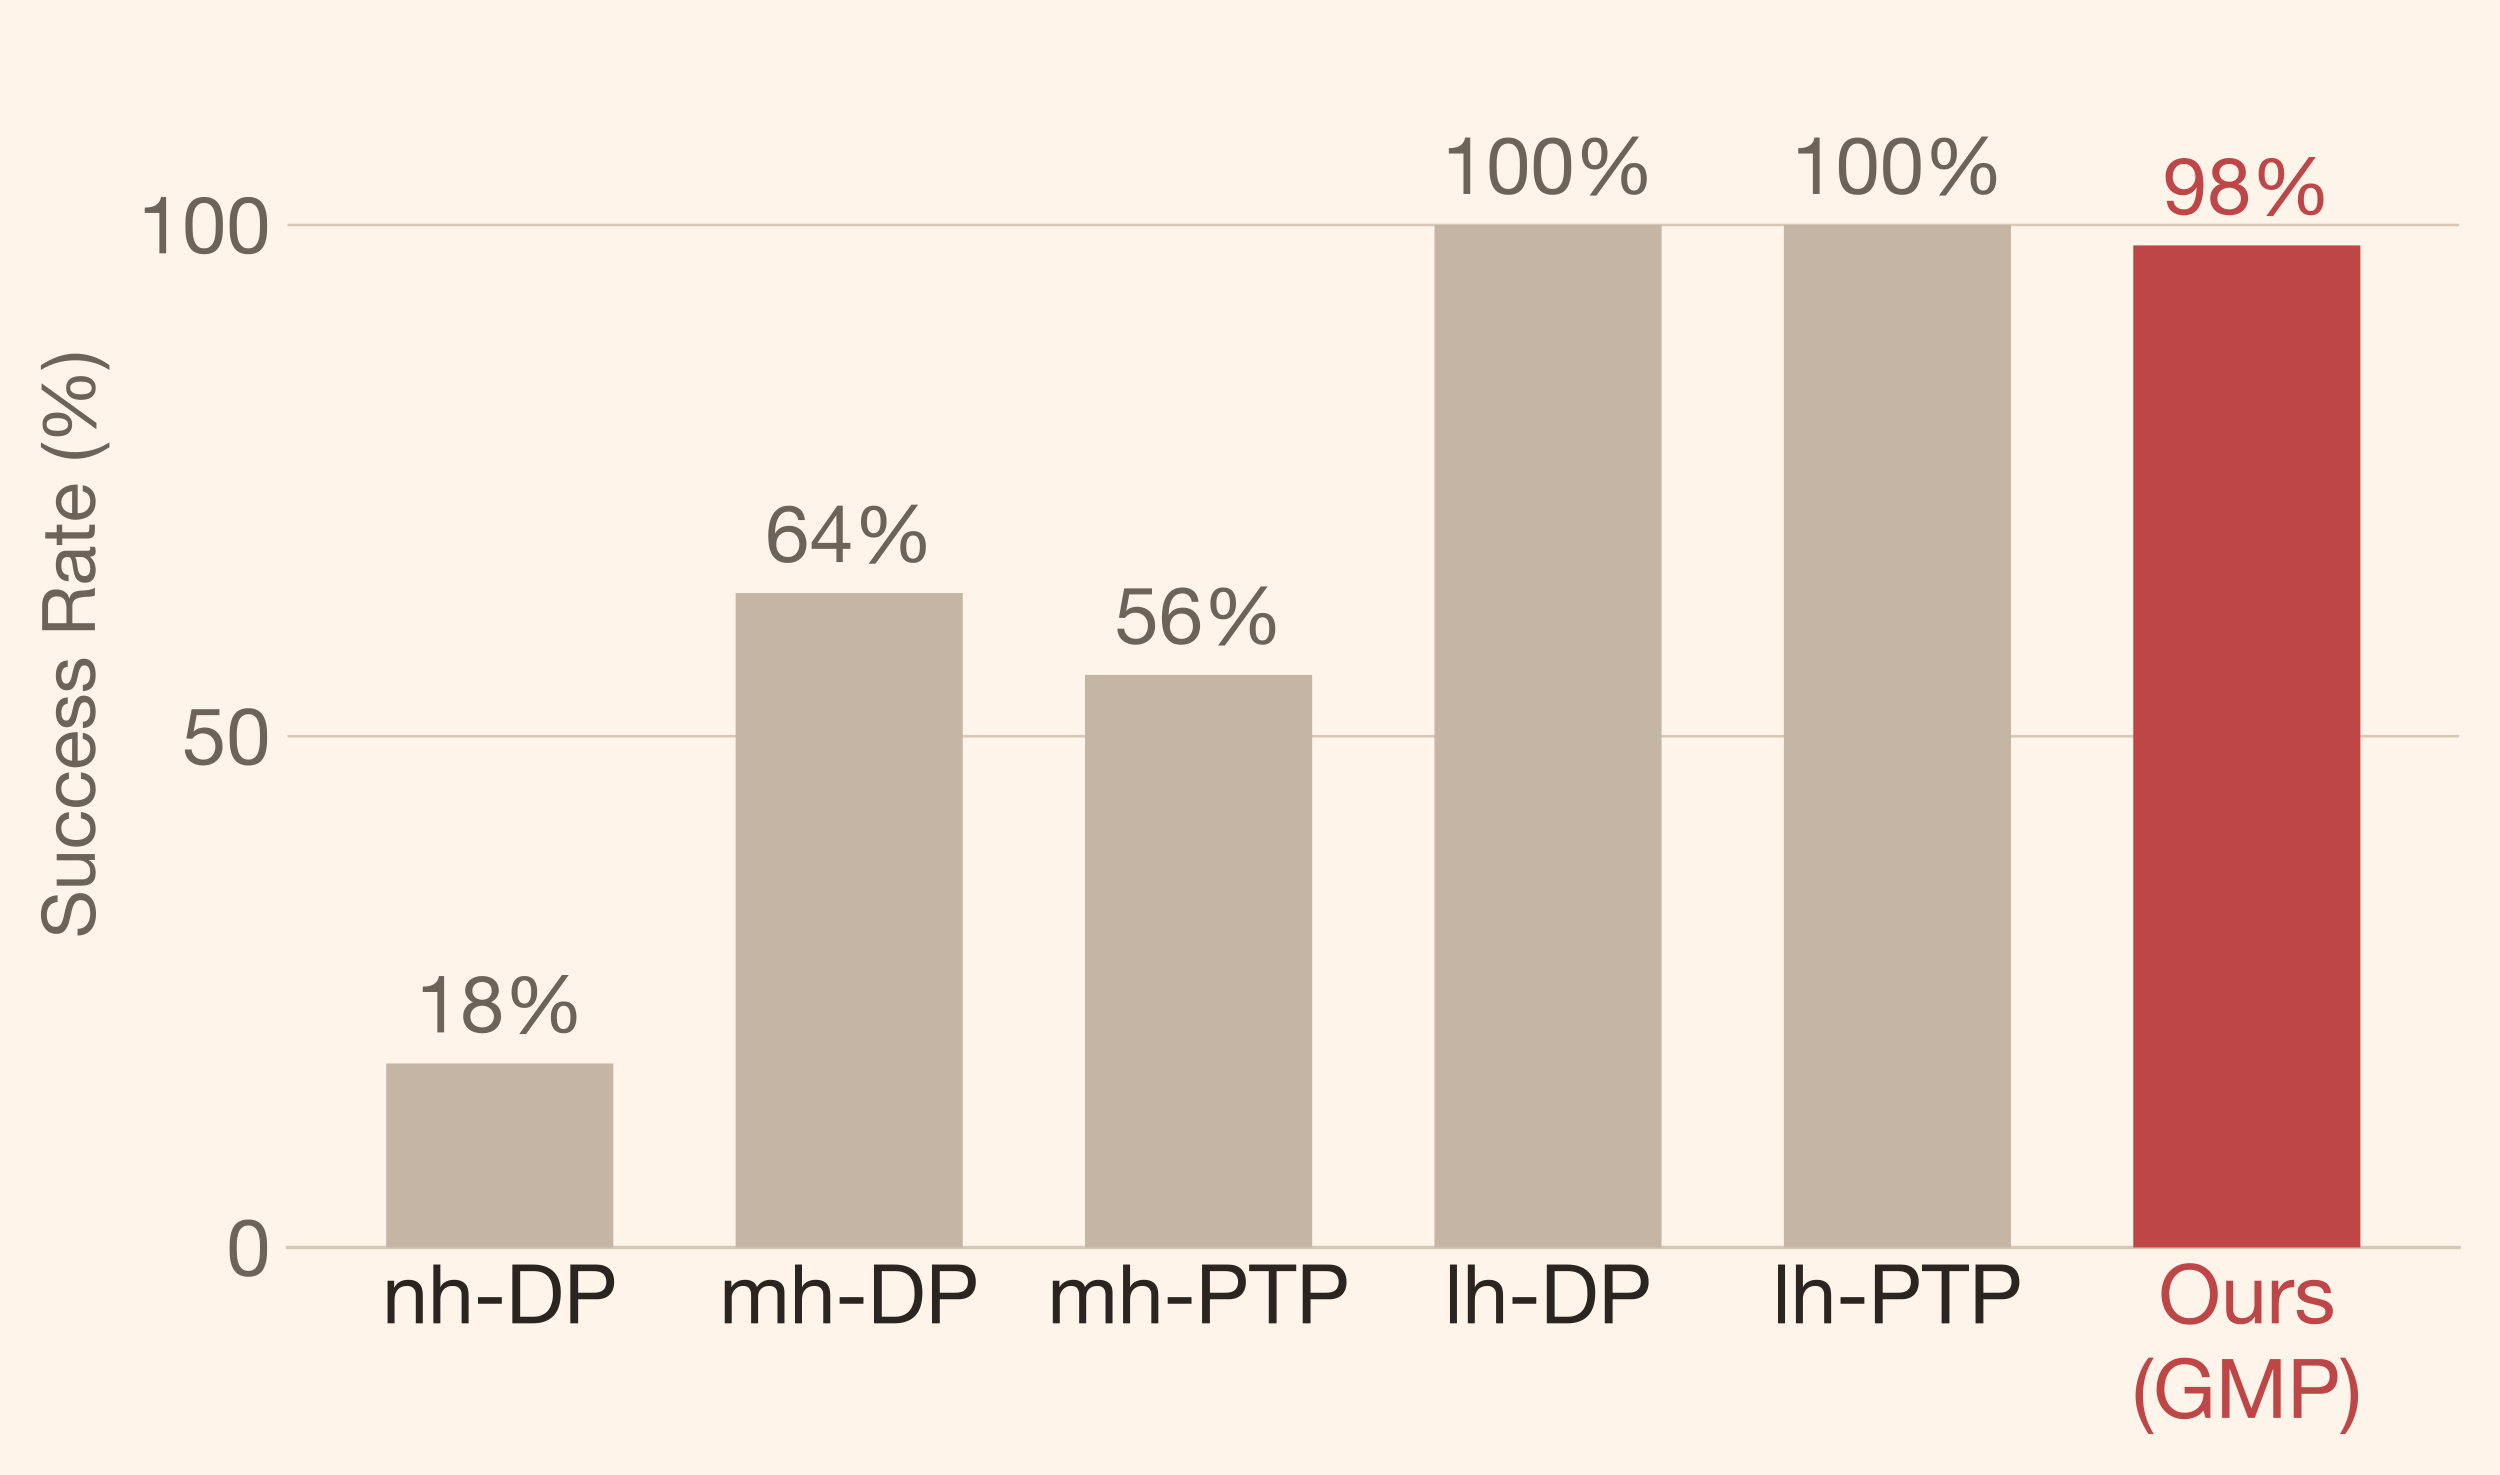
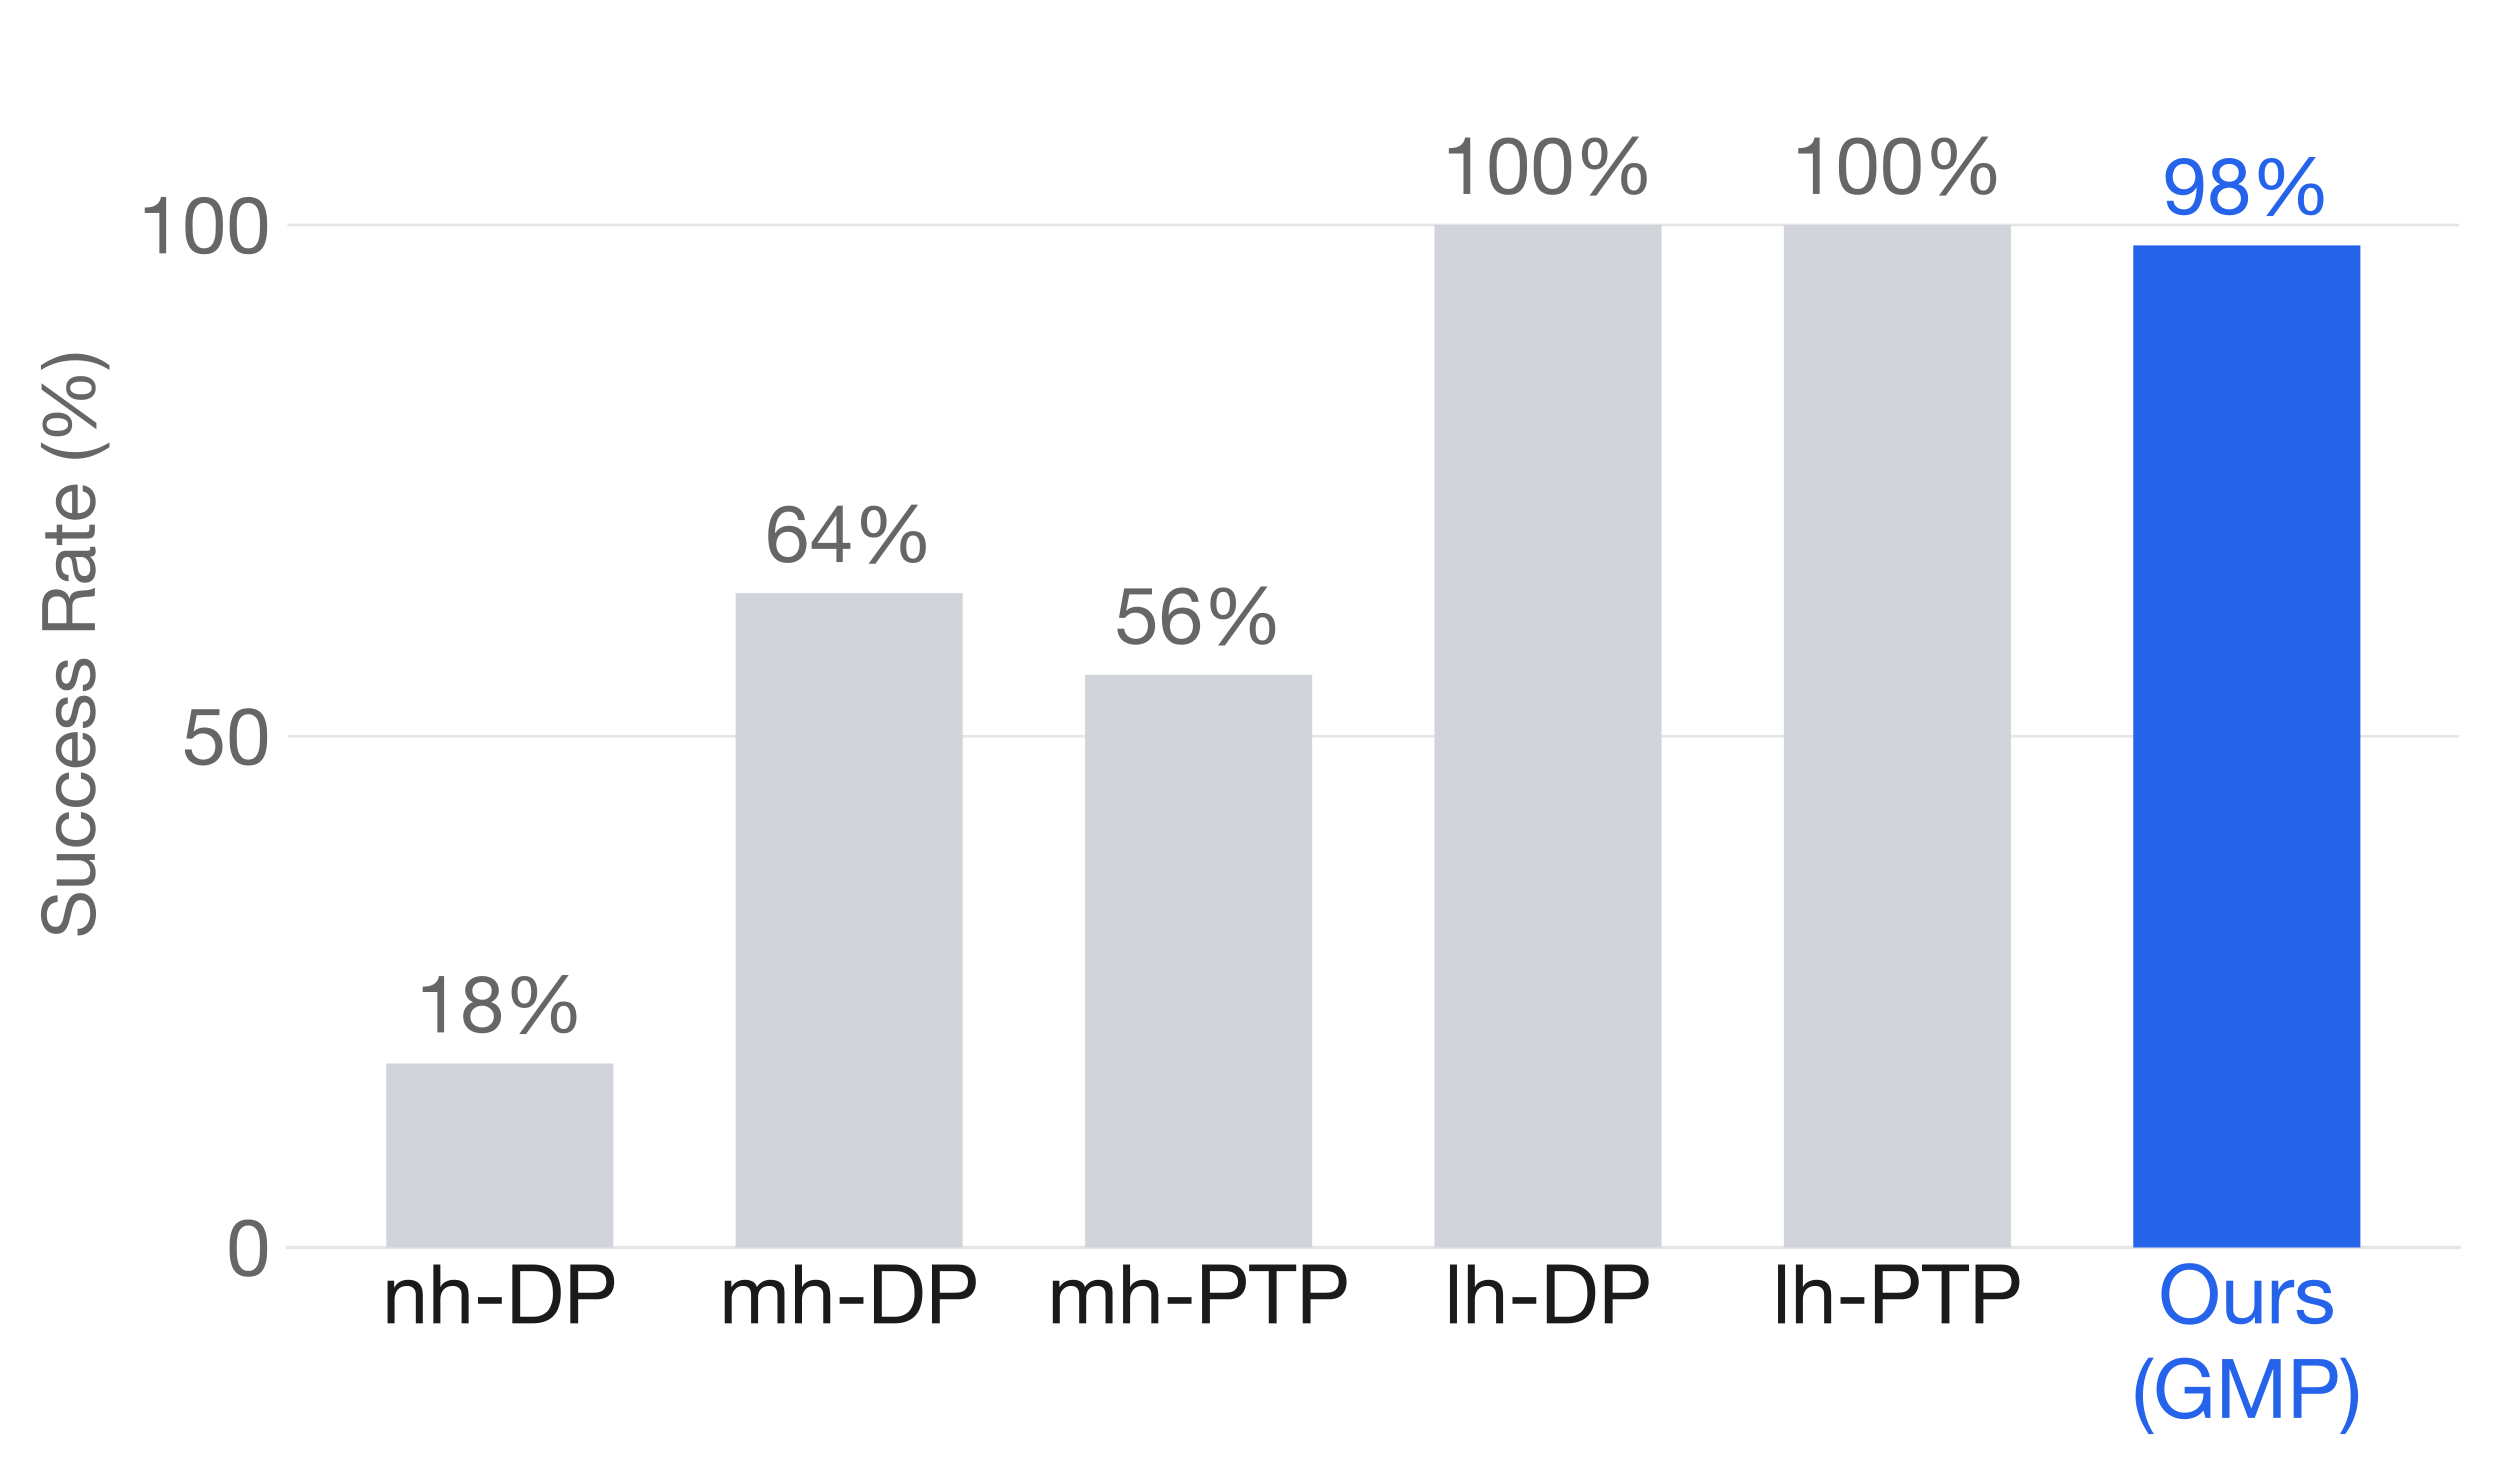
<svg xmlns="http://www.w3.org/2000/svg" xmlns:xlink="http://www.w3.org/1999/xlink" width="440.083pt" height="259.646pt" viewBox="0 0 440.083 259.646" version="1.1">
  <defs>
    <style type="text/css">*{stroke-linejoin: round; stroke-linecap: butt}</style>
  </defs>
  <g id="figure_1">
    <g id="patch_1">
-       <path d="M 0 259.646  L 440.083 259.646  L 440.083 0  L 0 0  z " style="fill: #fff4ea" />
+       <path d="M 0 259.646  L 440.083 259.646  L 440.083 0  L 0 0  z " style="fill: #ffffff" />
    </g>
    <g id="axes_1">
      <g id="patch_2">
-         <path d="M 50.613 219.6  L 432.883 219.6  L 432.883 7.2  L 50.613 7.2  z " style="fill: #fff4ea" />
+         <path d="M 50.613 219.6  L 432.883 219.6  L 432.883 7.2  L 50.613 7.2  z " style="fill: #ffffff" />
      </g>
      <g id="matplotlib.axis_1">
        <g id="xtick_1">
          <g id="line2d_1" />
          <g id="text_1">
-             <g style="fill: #2b2521" transform="translate(67.29484 232.9539) scale(0.145 -0.145)">
+             <g style="fill: #1a1a1a" transform="translate(67.29484 232.9539) scale(0.145 -0.145)">
              <defs>
                <path id="HelveticaNeue-6e" d="M 410 3309  L 410 0  L 954 0  L 954 1869  Q 954 2093 1014 2281  Q 1075 2470 1196 2611  Q 1318 2752 1500 2829  Q 1683 2906 1933 2906  Q 2246 2906 2425 2726  Q 2605 2547 2605 2240  L 2605 0  L 3149 0  L 3149 2176  Q 3149 2445 3094 2665  Q 3040 2886 2905 3046  Q 2771 3206 2553 3296  Q 2336 3386 2010 3386  Q 1274 3386 934 2784  L 922 2784  L 922 3309  L 410 3309  z " transform="scale(0.015625)" />
                <path id="HelveticaNeue-68" d="M 410 4570  L 410 0  L 954 0  L 954 1869  Q 954 2093 1014 2281  Q 1075 2470 1196 2611  Q 1318 2752 1500 2829  Q 1683 2906 1933 2906  Q 2246 2906 2425 2726  Q 2605 2547 2605 2240  L 2605 0  L 3149 0  L 3149 2176  Q 3149 2445 3094 2665  Q 3040 2886 2905 3046  Q 2771 3206 2553 3296  Q 2336 3386 2010 3386  Q 1862 3386 1705 3354  Q 1549 3322 1405 3254  Q 1261 3187 1145 3081  Q 1030 2976 966 2822  L 954 2822  L 954 4570  L 410 4570  z " transform="scale(0.015625)" />
                <path id="HelveticaNeue-2d" d="M 320 2035  L 320 1523  L 2170 1523  L 2170 2035  L 320 2035  z " transform="scale(0.015625)" />
                <path id="HelveticaNeue-44" d="M 1107 512  L 1107 4058  L 2131 4058  Q 2554 4058 2842 3939  Q 3130 3821 3312 3593  Q 3494 3366 3574 3043  Q 3654 2720 3654 2310  Q 3654 1888 3568 1590  Q 3482 1293 3347 1094  Q 3213 896 3043 781  Q 2874 666 2701 605  Q 2528 544 2374 528  Q 2221 512 2118 512  L 1107 512  z M 499 4570  L 499 0  L 2067 0  Q 2637 0 3053 160  Q 3469 320 3737 624  Q 4006 928 4134 1373  Q 4262 1818 4262 2394  Q 4262 3494 3692 4032  Q 3123 4570 2067 4570  L 499 4570  z " transform="scale(0.015625)" />
                <path id="HelveticaNeue-50" d="M 1107 2381  L 1107 4058  L 2298 4058  Q 2816 4058 3056 3843  Q 3296 3629 3296 3219  Q 3296 2810 3056 2592  Q 2816 2374 2298 2381  L 1107 2381  z M 499 4570  L 499 0  L 1107 0  L 1107 1869  L 2502 1869  Q 3194 1862 3549 2220  Q 3904 2579 3904 3219  Q 3904 3859 3549 4214  Q 3194 4570 2502 4570  L 499 4570  z " transform="scale(0.015625)" />
              </defs>
              <use xlink:href="#HelveticaNeue-6e" />
              <use xlink:href="#HelveticaNeue-68" transform="translate(55.59999 0)" />
              <use xlink:href="#HelveticaNeue-2d" transform="translate(111.2 0)" />
              <use xlink:href="#HelveticaNeue-44" transform="translate(150.1 0)" />
              <use xlink:href="#HelveticaNeue-50" transform="translate(220.5 0)" />
            </g>
          </g>
        </g>
        <g id="xtick_2">
          <g id="line2d_2" />
          <g id="text_2">
-             <g style="fill: #2b2521" transform="translate(126.649 232.9539) scale(0.145 -0.145)">
+             <g style="fill: #1a1a1a" transform="translate(126.649 232.9539) scale(0.145 -0.145)">
              <defs>
                <path id="HelveticaNeue-6d" d="M 410 3309  L 410 0  L 954 0  L 954 2061  Q 954 2157 1002 2301  Q 1050 2445 1155 2579  Q 1261 2714 1430 2810  Q 1600 2906 1837 2906  Q 2022 2906 2140 2851  Q 2259 2797 2329 2697  Q 2400 2598 2429 2464  Q 2458 2330 2458 2170  L 2458 0  L 3002 0  L 3002 2061  Q 3002 2445 3232 2675  Q 3462 2906 3866 2906  Q 4064 2906 4189 2848  Q 4314 2790 4384 2691  Q 4454 2592 4480 2457  Q 4506 2323 4506 2170  L 4506 0  L 5050 0  L 5050 2426  Q 5050 2682 4970 2864  Q 4890 3046 4746 3161  Q 4602 3277 4400 3331  Q 4198 3386 3949 3386  Q 3622 3386 3350 3238  Q 3078 3091 2912 2822  Q 2810 3130 2560 3258  Q 2310 3386 2003 3386  Q 1306 3386 934 2822  L 922 2822  L 922 3309  L 410 3309  z " transform="scale(0.015625)" />
              </defs>
              <use xlink:href="#HelveticaNeue-6d" />
              <use xlink:href="#HelveticaNeue-68" transform="translate(85.29999 0)" />
              <use xlink:href="#HelveticaNeue-2d" transform="translate(140.9 0)" />
              <use xlink:href="#HelveticaNeue-44" transform="translate(179.8 0)" />
              <use xlink:href="#HelveticaNeue-50" transform="translate(250.2 0)" />
            </g>
          </g>
        </g>
        <g id="xtick_3">
          <g id="line2d_3" />
          <g id="text_3">
-             <g style="fill: #2b2521" transform="translate(184.4014 232.9539) scale(0.145 -0.145)">
+             <g style="fill: #1a1a1a" transform="translate(184.4014 232.9539) scale(0.145 -0.145)">
              <defs>
                <path id="HelveticaNeue-54" d="M 1536 4058  L 1536 0  L 2144 0  L 2144 4058  L 3667 4058  L 3667 4570  L 13 4570  L 13 4058  L 1536 4058  z " transform="scale(0.015625)" />
              </defs>
              <use xlink:href="#HelveticaNeue-6d" />
              <use xlink:href="#HelveticaNeue-68" transform="translate(85.29999 0)" />
              <use xlink:href="#HelveticaNeue-2d" transform="translate(140.9 0)" />
              <use xlink:href="#HelveticaNeue-50" transform="translate(179.8 0)" />
              <use xlink:href="#HelveticaNeue-54" transform="translate(244.6 0)" />
              <use xlink:href="#HelveticaNeue-50" transform="translate(302 0)" />
            </g>
          </g>
        </g>
        <g id="xtick_4">
          <g id="line2d_4" />
          <g id="text_4">
-             <g style="fill: #2b2521" transform="translate(254.2386 232.9539) scale(0.145 -0.145)">
+             <g style="fill: #1a1a1a" transform="translate(254.2386 232.9539) scale(0.145 -0.145)">
              <defs>
                <path id="HelveticaNeue-6c" d="M 442 4570  L 442 0  L 986 0  L 986 4570  L 442 4570  z " transform="scale(0.015625)" />
              </defs>
              <use xlink:href="#HelveticaNeue-6c" />
              <use xlink:href="#HelveticaNeue-68" transform="translate(22.2 0)" />
              <use xlink:href="#HelveticaNeue-2d" transform="translate(77.79999 0)" />
              <use xlink:href="#HelveticaNeue-44" transform="translate(116.7 0)" />
              <use xlink:href="#HelveticaNeue-50" transform="translate(187.1 0)" />
            </g>
          </g>
        </g>
        <g id="xtick_5">
          <g id="line2d_5" />
          <g id="text_5">
-             <g style="fill: #2b2521" transform="translate(311.991 232.9539) scale(0.145 -0.145)">
+             <g style="fill: #1a1a1a" transform="translate(311.991 232.9539) scale(0.145 -0.145)">
              <use xlink:href="#HelveticaNeue-6c" />
              <use xlink:href="#HelveticaNeue-68" transform="translate(22.2 0)" />
              <use xlink:href="#HelveticaNeue-2d" transform="translate(77.79999 0)" />
              <use xlink:href="#HelveticaNeue-50" transform="translate(116.7 0)" />
              <use xlink:href="#HelveticaNeue-54" transform="translate(181.5 0)" />
              <use xlink:href="#HelveticaNeue-50" transform="translate(238.9 0)" />
            </g>
          </g>
        </g>
        <g id="xtick_6">
          <g id="line2d_6" />
          <g id="text_6">
-             <g style="fill: #bf4646" transform="translate(379.9375 232.9539) scale(0.145 -0.145)">
+             <g style="fill: #2563eb" transform="translate(379.9375 232.9539) scale(0.145 -0.145)">
              <defs>
                <path id="HelveticaNeue-4f" d="M 851 2285  Q 851 2630 940 2966  Q 1030 3302 1222 3571  Q 1414 3840 1715 4003  Q 2016 4166 2432 4166  Q 2848 4166 3149 4003  Q 3450 3840 3642 3571  Q 3834 3302 3923 2966  Q 4013 2630 4013 2285  Q 4013 1939 3923 1603  Q 3834 1267 3642 998  Q 3450 730 3149 566  Q 2848 403 2432 403  Q 2016 403 1715 566  Q 1414 730 1222 998  Q 1030 1267 940 1603  Q 851 1939 851 2285  z M 243 2285  Q 243 1818 380 1386  Q 518 954 793 621  Q 1069 288 1478 93  Q 1888 -102 2432 -102  Q 2976 -102 3385 93  Q 3795 288 4070 621  Q 4346 954 4483 1386  Q 4621 1818 4621 2285  Q 4621 2752 4483 3184  Q 4346 3616 4070 3949  Q 3795 4282 3385 4480  Q 2976 4678 2432 4678  Q 1888 4678 1478 4480  Q 1069 4282 793 3949  Q 518 3616 380 3184  Q 243 2752 243 2285  z " transform="scale(0.015625)" />
                <path id="HelveticaNeue-75" d="M 3149 0  L 3149 3309  L 2605 3309  L 2605 1440  Q 2605 1216 2544 1027  Q 2483 838 2361 697  Q 2240 557 2057 480  Q 1875 403 1626 403  Q 1312 403 1133 582  Q 954 762 954 1069  L 954 3309  L 410 3309  L 410 1133  Q 410 864 464 643  Q 518 422 652 262  Q 787 102 1004 16  Q 1222 -70 1549 -70  Q 1914 -70 2182 74  Q 2451 218 2624 525  L 2637 525  L 2637 0  L 3149 0  z " transform="scale(0.015625)" />
                <path id="HelveticaNeue-72" d="M 390 3309  L 390 0  L 934 0  L 934 1472  Q 934 1792 998 2038  Q 1062 2285 1203 2457  Q 1344 2630 1574 2720  Q 1805 2810 2131 2810  L 2131 3386  Q 1690 3398 1402 3206  Q 1114 3014 915 2611  L 902 2611  L 902 3309  L 390 3309  z " transform="scale(0.015625)" />
                <path id="HelveticaNeue-73" d="M 742 1043  L 198 1043  Q 211 736 326 521  Q 442 307 634 176  Q 826 45 1075 -12  Q 1325 -70 1600 -70  Q 1850 -70 2102 -22  Q 2355 26 2556 147  Q 2758 269 2883 467  Q 3008 666 3008 966  Q 3008 1203 2915 1363  Q 2822 1523 2672 1628  Q 2522 1734 2326 1798  Q 2131 1862 1926 1907  Q 1734 1952 1542 1993  Q 1350 2035 1196 2096  Q 1043 2157 944 2249  Q 845 2342 845 2483  Q 845 2611 909 2691  Q 973 2771 1075 2819  Q 1178 2867 1302 2886  Q 1427 2906 1549 2906  Q 1683 2906 1814 2877  Q 1946 2848 2054 2784  Q 2163 2720 2233 2614  Q 2304 2509 2317 2349  L 2861 2349  Q 2842 2650 2733 2851  Q 2624 3053 2441 3171  Q 2259 3290 2022 3338  Q 1786 3386 1504 3386  Q 1286 3386 1065 3331  Q 845 3277 669 3165  Q 493 3053 381 2873  Q 269 2694 269 2445  Q 269 2125 429 1945  Q 589 1766 829 1667  Q 1069 1568 1350 1513  Q 1632 1459 1872 1392  Q 2112 1325 2272 1216  Q 2432 1107 2432 896  Q 2432 742 2355 643  Q 2278 544 2160 493  Q 2042 442 1901 422  Q 1760 403 1632 403  Q 1466 403 1309 435  Q 1152 467 1027 540  Q 902 614 825 739  Q 749 864 742 1043  z " transform="scale(0.015625)" />
              </defs>
              <use xlink:href="#HelveticaNeue-4f" />
              <use xlink:href="#HelveticaNeue-75" transform="translate(75.99998 0)" />
              <use xlink:href="#HelveticaNeue-72" transform="translate(131.6 0)" />
              <use xlink:href="#HelveticaNeue-73" transform="translate(164.9 0)" />
            </g>
-             <g style="fill: #bf4646" transform="translate(375.2454 249.589) scale(0.145 -0.145)">
+             <g style="fill: #2563eb" transform="translate(375.2454 249.589) scale(0.145 -0.145)">
              <defs>
                <path id="HelveticaNeue-28" d="M 1306 -1261  L 1722 -1261  Q 1267 -525 1072 198  Q 877 922 877 1728  Q 877 2515 1069 3232  Q 1261 3949 1722 4678  L 1306 4678  Q 806 4019 553 3251  Q 301 2483 301 1728  Q 301 1306 371 922  Q 442 538 573 173  Q 704 -192 889 -547  Q 1075 -902 1306 -1261  z " transform="scale(0.015625)" />
                <path id="HelveticaNeue-47" d="M 3917 570  L 4077 0  L 4461 0  L 4461 2406  L 2458 2406  L 2458 1894  L 3917 1894  Q 3930 1581 3834 1309  Q 3738 1037 3549 835  Q 3360 634 3085 518  Q 2810 403 2451 403  Q 2067 403 1776 553  Q 1485 704 1286 957  Q 1088 1210 985 1539  Q 883 1869 883 2227  Q 883 2592 972 2941  Q 1062 3290 1251 3562  Q 1440 3834 1737 4000  Q 2035 4166 2451 4166  Q 2707 4166 2934 4105  Q 3162 4045 3341 3923  Q 3520 3802 3641 3613  Q 3763 3424 3808 3162  L 4416 3162  Q 4352 3565 4176 3849  Q 4000 4134 3741 4320  Q 3482 4506 3152 4592  Q 2822 4678 2451 4678  Q 1907 4678 1500 4476  Q 1094 4275 822 3936  Q 550 3597 412 3145  Q 275 2694 275 2195  Q 275 1747 422 1331  Q 570 915 851 595  Q 1133 275 1536 86  Q 1939 -102 2451 -102  Q 2854 -102 3251 54  Q 3648 211 3917 570  z " transform="scale(0.015625)" />
                <path id="HelveticaNeue-4d" d="M 512 4570  L 512 0  L 1088 0  L 1088 3802  L 1101 3802  L 2528 0  L 3046 0  L 4474 3802  L 4486 3802  L 4486 0  L 5062 0  L 5062 4570  L 4230 4570  L 2784 730  L 1344 4570  L 512 4570  z " transform="scale(0.015625)" />
                <path id="HelveticaNeue-29" d="M -58 -1261  L 352 -1261  Q 851 -602 1104 163  Q 1357 928 1357 1683  Q 1357 2106 1286 2490  Q 1216 2874 1085 3242  Q 954 3610 768 3965  Q 582 4320 352 4678  L -58 4678  Q 390 3942 585 3216  Q 781 2490 781 1683  Q 781 902 589 182  Q 397 -538 -58 -1261  z " transform="scale(0.015625)" />
              </defs>
              <use xlink:href="#HelveticaNeue-28" />
              <use xlink:href="#HelveticaNeue-47" transform="translate(25.89999 0)" />
              <use xlink:href="#HelveticaNeue-4d" transform="translate(101.8 0)" />
              <use xlink:href="#HelveticaNeue-50" transform="translate(188.9 0)" />
              <use xlink:href="#HelveticaNeue-29" transform="translate(253.7 0)" />
            </g>
          </g>
        </g>
      </g>
      <g id="matplotlib.axis_2">
        <g id="ytick_1">
          <g id="line2d_7">
-             <path d="M 50.613 219.6  L 432.883 219.6  " clip-path="url(#pbb3a78141b)" style="fill: none; stroke: #d8c8b5; stroke-width: 0.45; stroke-linecap: square" />
+             <path d="M 50.613 219.6  L 432.883 219.6  " clip-path="url(#pe5b0dde7d3)" style="fill: none; stroke: #e5e5e5; stroke-width: 0.45; stroke-linecap: square" />
          </g>
          <g id="line2d_8" />
          <g id="text_7">
-             <g style="fill: #6e6358" transform="translate(39.82984 224.5984) scale(0.14 -0.14)">
+             <g style="fill: #666666" transform="translate(39.82984 224.5984) scale(0.14 -0.14)">
              <defs>
                <path id="HelveticaNeue-30" d="M 845 2234  Q 845 2400 848 2601  Q 851 2803 880 3004  Q 909 3206 963 3398  Q 1018 3590 1123 3734  Q 1229 3878 1389 3968  Q 1549 4058 1779 4058  Q 2010 4058 2170 3968  Q 2330 3878 2435 3734  Q 2541 3590 2595 3398  Q 2650 3206 2678 3004  Q 2707 2803 2710 2601  Q 2714 2400 2714 2234  Q 2714 1978 2698 1661  Q 2682 1344 2595 1065  Q 2509 787 2317 595  Q 2125 403 1779 403  Q 1434 403 1242 595  Q 1050 787 963 1065  Q 877 1344 861 1661  Q 845 1978 845 2234  z M 269 2227  Q 269 1978 281 1709  Q 294 1440 345 1184  Q 397 928 493 701  Q 589 474 755 301  Q 922 128 1174 29  Q 1427 -70 1779 -70  Q 2138 -70 2387 29  Q 2637 128 2803 301  Q 2970 474 3066 701  Q 3162 928 3213 1184  Q 3264 1440 3277 1709  Q 3290 1978 3290 2227  Q 3290 2477 3277 2745  Q 3264 3014 3213 3270  Q 3162 3526 3066 3756  Q 2970 3987 2803 4160  Q 2637 4333 2384 4435  Q 2131 4538 1779 4538  Q 1427 4538 1174 4435  Q 922 4333 755 4160  Q 589 3987 493 3756  Q 397 3526 345 3270  Q 294 3014 281 2745  Q 269 2477 269 2227  z " transform="scale(0.015625)" />
              </defs>
              <use xlink:href="#HelveticaNeue-30" />
            </g>
          </g>
        </g>
        <g id="ytick_2">
          <g id="line2d_9">
-             <path d="M 50.613 129.6  L 432.883 129.6  " clip-path="url(#pbb3a78141b)" style="fill: none; stroke: #d8c8b5; stroke-width: 0.45; stroke-linecap: square" />
+             <path d="M 50.613 129.6  L 432.883 129.6  " clip-path="url(#pe5b0dde7d3)" style="fill: none; stroke: #e5e5e5; stroke-width: 0.45; stroke-linecap: square" />
          </g>
          <g id="line2d_10" />
          <g id="text_8">
-             <g style="fill: #6e6358" transform="translate(32.04672 134.5984) scale(0.14 -0.14)">
+             <g style="fill: #666666" transform="translate(32.04672 134.5984) scale(0.14 -0.14)">
              <defs>
                <path id="HelveticaNeue-35" d="M 3008 3981  L 3008 4461  L 768 4461  L 346 2106  L 813 2080  Q 973 2272 1181 2390  Q 1389 2509 1658 2509  Q 1888 2509 2077 2432  Q 2266 2355 2400 2217  Q 2534 2080 2608 1891  Q 2682 1702 2682 1478  Q 2682 1210 2605 1008  Q 2528 806 2397 672  Q 2266 538 2090 470  Q 1914 403 1722 403  Q 1517 403 1347 464  Q 1178 525 1053 637  Q 928 749 854 899  Q 781 1050 768 1222  L 224 1222  Q 230 915 345 672  Q 461 429 659 265  Q 858 102 1117 16  Q 1376 -70 1670 -70  Q 2067 -70 2364 54  Q 2662 179 2860 390  Q 3059 602 3158 874  Q 3258 1146 3258 1434  Q 3258 1824 3142 2115  Q 3027 2406 2828 2601  Q 2630 2797 2361 2893  Q 2093 2989 1792 2989  Q 1562 2989 1328 2909  Q 1094 2829 947 2662  L 934 2675  L 1178 3981  L 3008 3981  z " transform="scale(0.015625)" />
              </defs>
              <use xlink:href="#HelveticaNeue-35" />
              <use xlink:href="#HelveticaNeue-30" transform="translate(55.59999 0)" />
            </g>
          </g>
        </g>
        <g id="ytick_3">
          <g id="line2d_11">
-             <path d="M 50.613 39.6  L 432.883 39.6  " clip-path="url(#pbb3a78141b)" style="fill: none; stroke: #d8c8b5; stroke-width: 0.45; stroke-linecap: square" />
+             <path d="M 50.613 39.6  L 432.883 39.6  " clip-path="url(#pe5b0dde7d3)" style="fill: none; stroke: #e5e5e5; stroke-width: 0.45; stroke-linecap: square" />
          </g>
          <g id="line2d_12" />
          <g id="text_9">
-             <g style="fill: #6e6358" transform="translate(24.26359 44.59844) scale(0.14 -0.14)">
+             <g style="fill: #666666" transform="translate(24.26359 44.59844) scale(0.14 -0.14)">
              <defs>
                <path id="HelveticaNeue-31" d="M 2278 0  L 2278 4538  L 1862 4538  Q 1818 4282 1696 4115  Q 1574 3949 1398 3853  Q 1222 3757 1004 3721  Q 787 3686 557 3686  L 557 3251  L 1734 3251  L 1734 0  L 2278 0  z " transform="scale(0.015625)" />
              </defs>
              <use xlink:href="#HelveticaNeue-31" />
              <use xlink:href="#HelveticaNeue-30" transform="translate(55.59999 0)" />
              <use xlink:href="#HelveticaNeue-30" transform="translate(111.2 0)" />
            </g>
          </g>
        </g>
        <g id="text_10">
-           <g style="fill: #6e6358" transform="translate(16.70219 165.1603) rotate(-90) scale(0.13 -0.13)">
+           <g style="fill: #666666" transform="translate(16.70219 165.1603) rotate(-90) scale(0.13 -0.13)">
            <defs>
              <path id="HelveticaNeue-53" d="M 3142 3232  L 3718 3232  Q 3706 3610 3574 3882  Q 3443 4154 3216 4333  Q 2989 4512 2688 4595  Q 2387 4678 2035 4678  Q 1722 4678 1424 4598  Q 1126 4518 892 4355  Q 659 4192 518 3939  Q 378 3686 378 3341  Q 378 3027 502 2819  Q 627 2611 835 2480  Q 1043 2349 1305 2269  Q 1568 2189 1840 2128  Q 2112 2067 2374 2009  Q 2637 1952 2845 1859  Q 3053 1766 3177 1619  Q 3302 1472 3302 1235  Q 3302 986 3200 826  Q 3098 666 2931 573  Q 2765 480 2557 441  Q 2349 403 2144 403  Q 1888 403 1645 467  Q 1402 531 1219 665  Q 1037 800 925 1008  Q 813 1216 813 1504  L 237 1504  Q 237 1088 387 784  Q 538 480 797 285  Q 1056 90 1398 -6  Q 1741 -102 2125 -102  Q 2438 -102 2755 -28  Q 3072 45 3328 208  Q 3584 371 3747 630  Q 3910 890 3910 1254  Q 3910 1594 3785 1818  Q 3661 2042 3453 2189  Q 3245 2336 2982 2422  Q 2720 2509 2448 2573  Q 2176 2637 1913 2691  Q 1651 2746 1443 2829  Q 1235 2912 1110 3043  Q 986 3174 986 3386  Q 986 3610 1072 3760  Q 1158 3910 1302 4000  Q 1446 4090 1632 4128  Q 1818 4166 2010 4166  Q 2483 4166 2787 3945  Q 3091 3725 3142 3232  z " transform="scale(0.015625)" />
              <path id="HelveticaNeue-63" d="M 2656 2246  L 3219 2246  Q 3187 2541 3065 2755  Q 2944 2970 2755 3110  Q 2566 3251 2320 3318  Q 2074 3386 1792 3386  Q 1402 3386 1107 3248  Q 813 3110 617 2870  Q 422 2630 326 2307  Q 230 1984 230 1613  Q 230 1242 329 931  Q 429 621 624 397  Q 819 173 1110 51  Q 1402 -70 1779 -70  Q 2413 -70 2781 262  Q 3149 595 3238 1210  L 2682 1210  Q 2630 826 2403 614  Q 2176 403 1773 403  Q 1517 403 1331 505  Q 1146 608 1030 777  Q 915 947 860 1164  Q 806 1382 806 1613  Q 806 1862 857 2096  Q 909 2330 1027 2509  Q 1146 2688 1344 2797  Q 1542 2906 1837 2906  Q 2182 2906 2387 2733  Q 2592 2560 2656 2246  z " transform="scale(0.015625)" />
              <path id="HelveticaNeue-65" d="M 2707 1971  L 806 1971  Q 819 2163 889 2332  Q 960 2502 1081 2630  Q 1203 2758 1372 2832  Q 1542 2906 1754 2906  Q 1958 2906 2128 2832  Q 2298 2758 2422 2633  Q 2547 2509 2620 2336  Q 2694 2163 2707 1971  z M 3232 1050  L 2694 1050  Q 2624 723 2403 563  Q 2182 403 1837 403  Q 1568 403 1369 492  Q 1171 582 1043 732  Q 915 883 857 1078  Q 800 1274 806 1491  L 3283 1491  Q 3296 1792 3229 2125  Q 3162 2458 2986 2739  Q 2810 3021 2518 3203  Q 2227 3386 1786 3386  Q 1446 3386 1161 3258  Q 877 3130 669 2899  Q 461 2669 345 2355  Q 230 2042 230 1664  Q 243 1286 342 966  Q 442 646 640 416  Q 838 186 1129 58  Q 1421 -70 1818 -70  Q 2381 -70 2752 211  Q 3123 493 3232 1050  z " transform="scale(0.015625)" />
              <path id="HelveticaNeue-20" transform="scale(0.015625)" />
              <path id="HelveticaNeue-52" d="M 499 4570  L 499 0  L 1107 0  L 1107 1952  L 2592 1952  Q 2816 1952 2950 1885  Q 3085 1818 3168 1706  Q 3251 1594 3289 1443  Q 3328 1293 3354 1126  Q 3386 960 3392 787  Q 3398 614 3404 464  Q 3411 314 3433 192  Q 3456 70 3520 0  L 4198 0  Q 4102 115 4054 265  Q 4006 416 3980 582  Q 3955 749 3948 921  Q 3942 1094 3930 1261  Q 3910 1427 3875 1580  Q 3840 1734 3766 1859  Q 3693 1984 3568 2073  Q 3443 2163 3245 2202  L 3245 2214  Q 3661 2330 3849 2643  Q 4038 2957 4038 3373  Q 4038 3930 3670 4250  Q 3302 4570 2650 4570  L 499 4570  z M 2374 2464  L 1107 2464  L 1107 4058  L 2618 4058  Q 3046 4058 3238 3840  Q 3430 3622 3430 3277  Q 3430 3027 3344 2870  Q 3258 2714 3114 2621  Q 2970 2528 2778 2496  Q 2586 2464 2374 2464  z " transform="scale(0.015625)" />
              <path id="HelveticaNeue-61" d="M 3341 13  Q 3200 -70 2950 -70  Q 2739 -70 2614 48  Q 2490 166 2490 435  Q 2266 166 1968 48  Q 1670 -70 1325 -70  Q 1101 -70 899 -19  Q 698 32 550 141  Q 403 250 316 426  Q 230 602 230 851  Q 230 1133 326 1312  Q 422 1491 579 1603  Q 736 1715 937 1772  Q 1139 1830 1350 1869  Q 1574 1914 1776 1936  Q 1978 1958 2131 2000  Q 2285 2042 2374 2122  Q 2464 2202 2464 2355  Q 2464 2534 2397 2643  Q 2330 2752 2224 2809  Q 2118 2867 1987 2886  Q 1856 2906 1728 2906  Q 1382 2906 1152 2774  Q 922 2643 902 2278  L 358 2278  Q 371 2586 486 2797  Q 602 3008 794 3139  Q 986 3270 1232 3328  Q 1478 3386 1760 3386  Q 1984 3386 2205 3354  Q 2426 3322 2605 3222  Q 2784 3123 2893 2944  Q 3002 2765 3002 2477  L 3002 774  Q 3002 582 3024 492  Q 3046 403 3174 403  Q 3245 403 3341 435  L 3341 13  z M 2458 1709  Q 2355 1632 2188 1597  Q 2022 1562 1840 1539  Q 1658 1517 1472 1488  Q 1286 1459 1139 1395  Q 992 1331 899 1212  Q 806 1094 806 890  Q 806 755 860 662  Q 915 570 1001 512  Q 1088 454 1203 428  Q 1318 403 1446 403  Q 1715 403 1907 476  Q 2099 550 2220 662  Q 2342 774 2400 905  Q 2458 1037 2458 1152  L 2458 1709  z " transform="scale(0.015625)" />
              <path id="HelveticaNeue-74" d="M 1165 3309  L 1165 4301  L 621 4301  L 621 3309  L 58 3309  L 58 2829  L 621 2829  L 621 723  Q 621 493 665 352  Q 710 211 803 134  Q 896 58 1046 29  Q 1197 0 1408 0  L 1824 0  L 1824 480  L 1574 480  Q 1446 480 1366 489  Q 1286 499 1241 531  Q 1197 563 1181 620  Q 1165 678 1165 774  L 1165 2829  L 1824 2829  L 1824 3309  L 1165 3309  z " transform="scale(0.015625)" />
              <path id="HelveticaNeue-25" d="M 1069 3251  Q 1069 3398 1088 3561  Q 1107 3725 1168 3862  Q 1229 4000 1337 4093  Q 1446 4186 1626 4186  Q 1811 4186 1916 4093  Q 2022 4000 2080 3862  Q 2138 3725 2154 3561  Q 2170 3398 2170 3258  Q 2170 3110 2150 2944  Q 2131 2778 2070 2640  Q 2010 2502 1901 2412  Q 1792 2323 1606 2323  Q 1427 2323 1321 2416  Q 1216 2509 1158 2646  Q 1101 2784 1085 2947  Q 1069 3110 1069 3251  z M 589 3238  Q 589 2976 643 2745  Q 698 2515 819 2342  Q 941 2170 1139 2070  Q 1338 1971 1626 1971  Q 1907 1971 2099 2080  Q 2291 2189 2416 2365  Q 2541 2541 2595 2774  Q 2650 3008 2650 3258  Q 2650 3520 2602 3753  Q 2554 3987 2435 4160  Q 2317 4333 2121 4435  Q 1926 4538 1626 4538  Q 1331 4538 1132 4432  Q 934 4326 812 4147  Q 691 3968 640 3734  Q 589 3501 589 3238  z M 4230 1203  Q 4230 1350 4249 1513  Q 4269 1677 4329 1814  Q 4390 1952 4499 2045  Q 4608 2138 4787 2138  Q 4973 2138 5078 2045  Q 5184 1952 5241 1814  Q 5299 1677 5315 1513  Q 5331 1350 5331 1210  Q 5331 1062 5312 896  Q 5293 730 5232 592  Q 5171 454 5062 364  Q 4954 275 4768 275  Q 4589 275 4483 368  Q 4378 461 4320 598  Q 4262 736 4246 899  Q 4230 1062 4230 1203  z M 3750 1190  Q 3750 928 3804 697  Q 3859 467 3980 297  Q 4102 128 4300 29  Q 4499 -70 4787 -70  Q 5069 -70 5261 35  Q 5453 141 5577 317  Q 5702 493 5756 726  Q 5811 960 5811 1210  Q 5811 1472 5763 1705  Q 5715 1939 5596 2112  Q 5478 2285 5283 2387  Q 5088 2490 4787 2490  Q 4493 2490 4294 2384  Q 4096 2278 3974 2099  Q 3853 1920 3801 1686  Q 3750 1453 3750 1190  z M 4646 4621  L 1203 -134  L 1754 -134  L 5190 4621  L 4646 4621  z " transform="scale(0.015625)" />
            </defs>
            <use xlink:href="#HelveticaNeue-53" />
            <use xlink:href="#HelveticaNeue-75" transform="translate(64.79999 0)" />
            <use xlink:href="#HelveticaNeue-63" transform="translate(120.4 0)" />
            <use xlink:href="#HelveticaNeue-63" transform="translate(174.1 0)" />
            <use xlink:href="#HelveticaNeue-65" transform="translate(227.8 0)" />
            <use xlink:href="#HelveticaNeue-73" transform="translate(281.5 0)" />
            <use xlink:href="#HelveticaNeue-73" transform="translate(331.5 0)" />
            <use xlink:href="#HelveticaNeue-20" transform="translate(381.4999 0)" />
            <use xlink:href="#HelveticaNeue-52" transform="translate(409.2999 0)" />
            <use xlink:href="#HelveticaNeue-61" transform="translate(477.7999 0)" />
            <use xlink:href="#HelveticaNeue-74" transform="translate(531.4999 0)" />
            <use xlink:href="#HelveticaNeue-65" transform="translate(562.9999 0)" />
            <use xlink:href="#HelveticaNeue-20" transform="translate(616.6999 0)" />
            <use xlink:href="#HelveticaNeue-28" transform="translate(644.4999 0)" />
            <use xlink:href="#HelveticaNeue-25" transform="translate(670.3999 0)" />
            <use xlink:href="#HelveticaNeue-29" transform="translate(770.3999 0)" />
          </g>
        </g>
      </g>
      <g id="patch_3">
-         <path d="M 50.613 219.6  L 432.883 219.6  " style="fill: none; stroke: #d8c8b5; stroke-width: 0.6; stroke-linejoin: miter; stroke-linecap: square" />
+         <path d="M 50.613 219.6  L 432.883 219.6  " style="fill: none; stroke: #e5e5e5; stroke-width: 0.6; stroke-linejoin: miter; stroke-linecap: square" />
      </g>
      <g id="patch_4">
-         <path d="M 67.989 219.6  L 107.969 219.6  L 107.969 187.2  L 67.989 187.2  z " clip-path="url(#pbb3a78141b)" style="fill: #c4b5a5" />
+         <path d="M 67.989 219.6  L 107.969 219.6  L 107.969 187.2  L 67.989 187.2  z " clip-path="url(#pe5b0dde7d3)" style="fill: #d1d5db" />
      </g>
      <g id="patch_5">
-         <path d="M 129.497 219.6  L 169.476 219.6  L 169.476 104.4  L 129.497 104.4  z " clip-path="url(#pbb3a78141b)" style="fill: #c4b5a5" />
+         <path d="M 129.497 219.6  L 169.476 219.6  L 169.476 104.4  L 129.497 104.4  z " clip-path="url(#pe5b0dde7d3)" style="fill: #d1d5db" />
      </g>
      <g id="patch_6">
-         <path d="M 191.004 219.6  L 230.984 219.6  L 230.984 118.8  L 191.004 118.8  z " clip-path="url(#pbb3a78141b)" style="fill: #c4b5a5" />
+         <path d="M 191.004 219.6  L 230.984 219.6  L 230.984 118.8  L 191.004 118.8  z " clip-path="url(#pe5b0dde7d3)" style="fill: #d1d5db" />
      </g>
      <g id="patch_7">
-         <path d="M 252.512 219.6  L 292.492 219.6  L 292.492 39.6  L 252.512 39.6  z " clip-path="url(#pbb3a78141b)" style="fill: #c4b5a5" />
+         <path d="M 252.512 219.6  L 292.492 219.6  L 292.492 39.6  L 252.512 39.6  z " clip-path="url(#pe5b0dde7d3)" style="fill: #d1d5db" />
      </g>
      <g id="patch_8">
-         <path d="M 314.019 219.6  L 353.999 219.6  L 353.999 39.6  L 314.019 39.6  z " clip-path="url(#pbb3a78141b)" style="fill: #c4b5a5" />
+         <path d="M 314.019 219.6  L 353.999 219.6  L 353.999 39.6  L 314.019 39.6  z " clip-path="url(#pe5b0dde7d3)" style="fill: #d1d5db" />
      </g>
      <g id="patch_9">
-         <path d="M 375.527 219.6  L 415.507 219.6  L 415.507 43.2  L 375.527 43.2  z " clip-path="url(#pbb3a78141b)" style="fill: #bf4646" />
+         <path d="M 375.527 219.6  L 415.507 219.6  L 415.507 43.2  L 375.527 43.2  z " clip-path="url(#pe5b0dde7d3)" style="fill: #2563eb" />
      </g>
      <g id="text_11">
-         <g style="fill: #6e6358" transform="translate(73.19574 181.7416) scale(0.14 -0.14)">
+         <g style="fill: #666666" transform="translate(73.19574 181.7416) scale(0.14 -0.14)">
          <defs>
            <path id="HelveticaNeue-38" d="M 992 3360  Q 992 3533 1056 3661  Q 1120 3789 1225 3878  Q 1331 3968 1478 4013  Q 1626 4058 1786 4058  Q 2118 4058 2332 3882  Q 2547 3706 2547 3360  Q 2547 3014 2336 2822  Q 2125 2630 1798 2630  Q 1632 2630 1485 2675  Q 1338 2720 1229 2809  Q 1120 2899 1056 3036  Q 992 3174 992 3360  z M 416 3379  Q 416 3072 589 2813  Q 762 2554 1050 2438  Q 666 2304 461 2006  Q 256 1709 256 1306  Q 256 960 374 701  Q 493 442 701 269  Q 909 96 1190 13  Q 1472 -70 1798 -70  Q 2112 -70 2387 19  Q 2662 109 2864 285  Q 3066 461 3184 717  Q 3302 973 3302 1306  Q 3302 1728 3104 2019  Q 2906 2310 2496 2438  Q 2784 2566 2953 2819  Q 3123 3072 3123 3379  Q 3123 3597 3046 3805  Q 2970 4013 2806 4176  Q 2643 4339 2380 4438  Q 2118 4538 1747 4538  Q 1485 4538 1245 4461  Q 1005 4384 819 4237  Q 634 4090 525 3875  Q 416 3661 416 3379  z M 832 1280  Q 832 1478 905 1638  Q 979 1798 1110 1913  Q 1242 2029 1418 2089  Q 1594 2150 1792 2150  Q 1984 2150 2153 2083  Q 2323 2016 2451 1901  Q 2579 1786 2652 1629  Q 2726 1472 2726 1286  Q 2726 1094 2659 934  Q 2592 774 2467 656  Q 2342 538 2172 470  Q 2003 403 1798 403  Q 1376 403 1104 636  Q 832 870 832 1280  z " transform="scale(0.015625)" />
          </defs>
          <use xlink:href="#HelveticaNeue-31" />
          <use xlink:href="#HelveticaNeue-38" transform="translate(55.59999 0)" />
          <use xlink:href="#HelveticaNeue-25" transform="translate(111.2 0)" />
        </g>
      </g>
      <g id="text_12">
-         <g style="fill: #6e6358" transform="translate(134.7034 98.94156) scale(0.14 -0.14)">
+         <g style="fill: #666666" transform="translate(134.7034 98.94156) scale(0.14 -0.14)">
          <defs>
            <path id="HelveticaNeue-36" d="M 2650 3379  L 3194 3379  Q 3142 3942 2809 4240  Q 2477 4538 1914 4538  Q 1427 4538 1107 4333  Q 787 4128 595 3789  Q 403 3450 323 3011  Q 243 2573 243 2106  Q 243 1747 297 1363  Q 352 979 518 659  Q 685 339 992 134  Q 1299 -70 1805 -70  Q 2234 -70 2525 74  Q 2816 218 2992 438  Q 3168 659 3245 928  Q 3322 1197 3322 1446  Q 3322 1760 3226 2029  Q 3130 2298 2954 2496  Q 2778 2694 2518 2806  Q 2259 2918 1933 2918  Q 1562 2918 1277 2777  Q 992 2637 800 2323  L 787 2336  Q 794 2598 838 2899  Q 883 3200 1001 3459  Q 1120 3718 1331 3888  Q 1542 4058 1888 4058  Q 2214 4058 2412 3872  Q 2611 3686 2650 3379  z M 1830 2438  Q 2061 2438 2233 2355  Q 2406 2272 2521 2134  Q 2637 1997 2691 1808  Q 2746 1619 2746 1408  Q 2746 1210 2685 1027  Q 2624 845 2509 704  Q 2394 563 2224 483  Q 2054 403 1830 403  Q 1606 403 1430 483  Q 1254 563 1136 697  Q 1018 832 954 1017  Q 890 1203 890 1414  Q 890 1626 950 1814  Q 1011 2003 1132 2140  Q 1254 2278 1427 2358  Q 1600 2438 1830 2438  z " transform="scale(0.015625)" />
            <path id="HelveticaNeue-34" d="M 2170 1542  L 646 1542  L 2157 3763  L 2170 3763  L 2170 1542  z M 2682 1542  L 2682 4538  L 2246 4538  L 179 1587  L 179 1062  L 2170 1062  L 2170 0  L 2682 0  L 2682 1062  L 3296 1062  L 3296 1542  L 2682 1542  z " transform="scale(0.015625)" />
          </defs>
          <use xlink:href="#HelveticaNeue-36" />
          <use xlink:href="#HelveticaNeue-34" transform="translate(55.59999 0)" />
          <use xlink:href="#HelveticaNeue-25" transform="translate(111.2 0)" />
        </g>
      </g>
      <g id="text_13">
-         <g style="fill: #6e6358" transform="translate(196.211 113.3416) scale(0.14 -0.14)">
+         <g style="fill: #666666" transform="translate(196.211 113.3416) scale(0.14 -0.14)">
          <use xlink:href="#HelveticaNeue-35" />
          <use xlink:href="#HelveticaNeue-36" transform="translate(55.59999 0)" />
          <use xlink:href="#HelveticaNeue-25" transform="translate(111.2 0)" />
        </g>
      </g>
      <g id="text_14">
-         <g style="fill: #6e6358" transform="translate(253.8271 34.14156) scale(0.14 -0.14)">
+         <g style="fill: #666666" transform="translate(253.8271 34.14156) scale(0.14 -0.14)">
          <use xlink:href="#HelveticaNeue-31" />
          <use xlink:href="#HelveticaNeue-30" transform="translate(55.59999 0)" />
          <use xlink:href="#HelveticaNeue-30" transform="translate(111.2 0)" />
          <use xlink:href="#HelveticaNeue-25" transform="translate(166.8 0)" />
        </g>
      </g>
      <g id="text_15">
-         <g style="fill: #6e6358" transform="translate(315.3347 34.14156) scale(0.14 -0.14)">
+         <g style="fill: #666666" transform="translate(315.3347 34.14156) scale(0.14 -0.14)">
          <use xlink:href="#HelveticaNeue-31" />
          <use xlink:href="#HelveticaNeue-30" transform="translate(55.59999 0)" />
          <use xlink:href="#HelveticaNeue-30" transform="translate(111.2 0)" />
          <use xlink:href="#HelveticaNeue-25" transform="translate(166.8 0)" />
        </g>
      </g>
      <g id="text_16">
-         <g style="fill: #bf4646" transform="translate(380.734 37.74156) scale(0.14 -0.14)">
+         <g style="fill: #2563eb" transform="translate(380.734 37.74156) scale(0.14 -0.14)">
          <defs>
            <path id="HelveticaNeue-39" d="M 858 1094  L 314 1094  Q 365 506 742 218  Q 1120 -70 1690 -70  Q 2515 -70 2889 560  Q 3264 1190 3264 2368  Q 3264 3014 3139 3433  Q 3014 3853 2803 4096  Q 2592 4339 2310 4438  Q 2029 4538 1709 4538  Q 1382 4538 1107 4429  Q 832 4320 633 4125  Q 435 3930 326 3658  Q 218 3386 218 3059  Q 218 2726 310 2444  Q 403 2163 585 1964  Q 768 1766 1037 1654  Q 1306 1542 1651 1542  Q 1984 1542 2265 1712  Q 2547 1882 2701 2170  L 2714 2157  Q 2688 1267 2438 835  Q 2189 403 1690 403  Q 1363 403 1126 582  Q 890 762 858 1094  z M 2618 3021  Q 2618 2822 2554 2640  Q 2490 2458 2368 2320  Q 2246 2182 2073 2102  Q 1901 2022 1690 2022  Q 1491 2022 1328 2102  Q 1165 2182 1046 2316  Q 928 2451 861 2624  Q 794 2797 794 2982  Q 794 3194 842 3386  Q 890 3578 995 3728  Q 1101 3878 1270 3968  Q 1440 4058 1683 4058  Q 1914 4058 2086 3974  Q 2259 3891 2377 3747  Q 2496 3603 2557 3417  Q 2618 3232 2618 3021  z " transform="scale(0.015625)" />
          </defs>
          <use xlink:href="#HelveticaNeue-39" />
          <use xlink:href="#HelveticaNeue-38" transform="translate(55.59999 0)" />
          <use xlink:href="#HelveticaNeue-25" transform="translate(111.2 0)" />
        </g>
      </g>
    </g>
  </g>
  <defs>
-     <clipPath id="pbb3a78141b">
+     <clipPath id="pe5b0dde7d3">
      <rect x="50.613" y="7.2" width="382.27" height="212.4" />
    </clipPath>
  </defs>
</svg>
